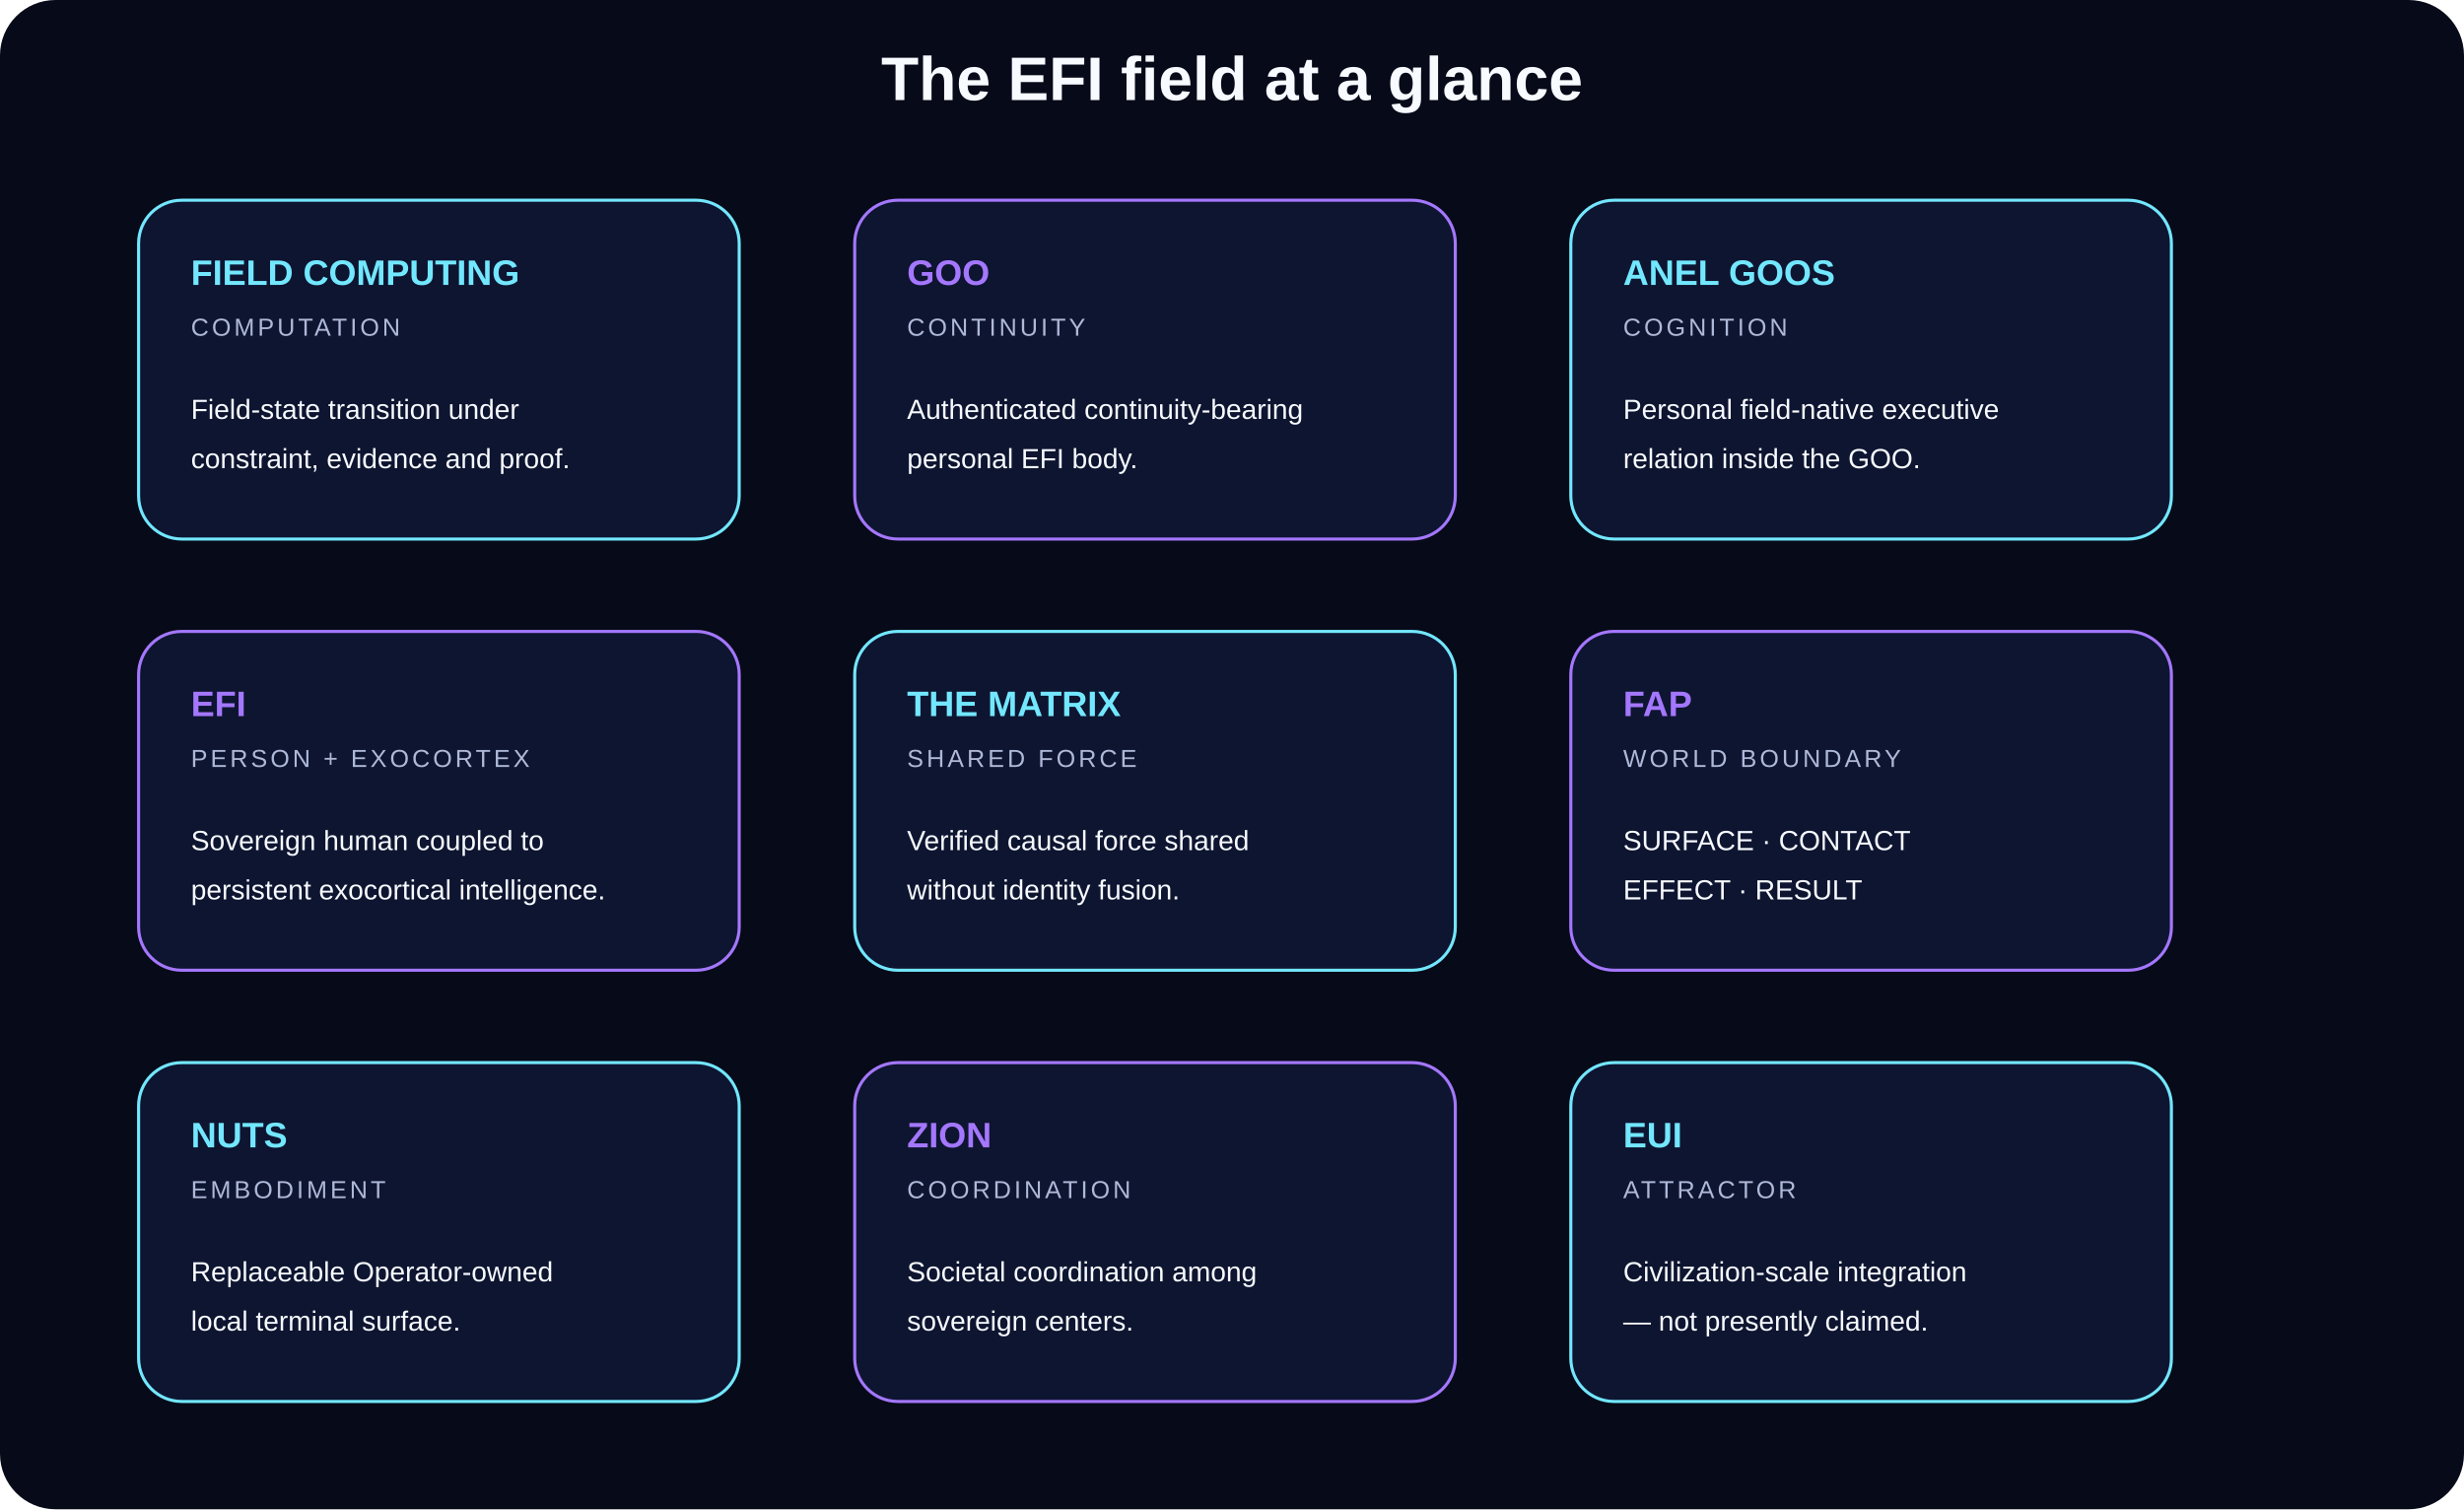
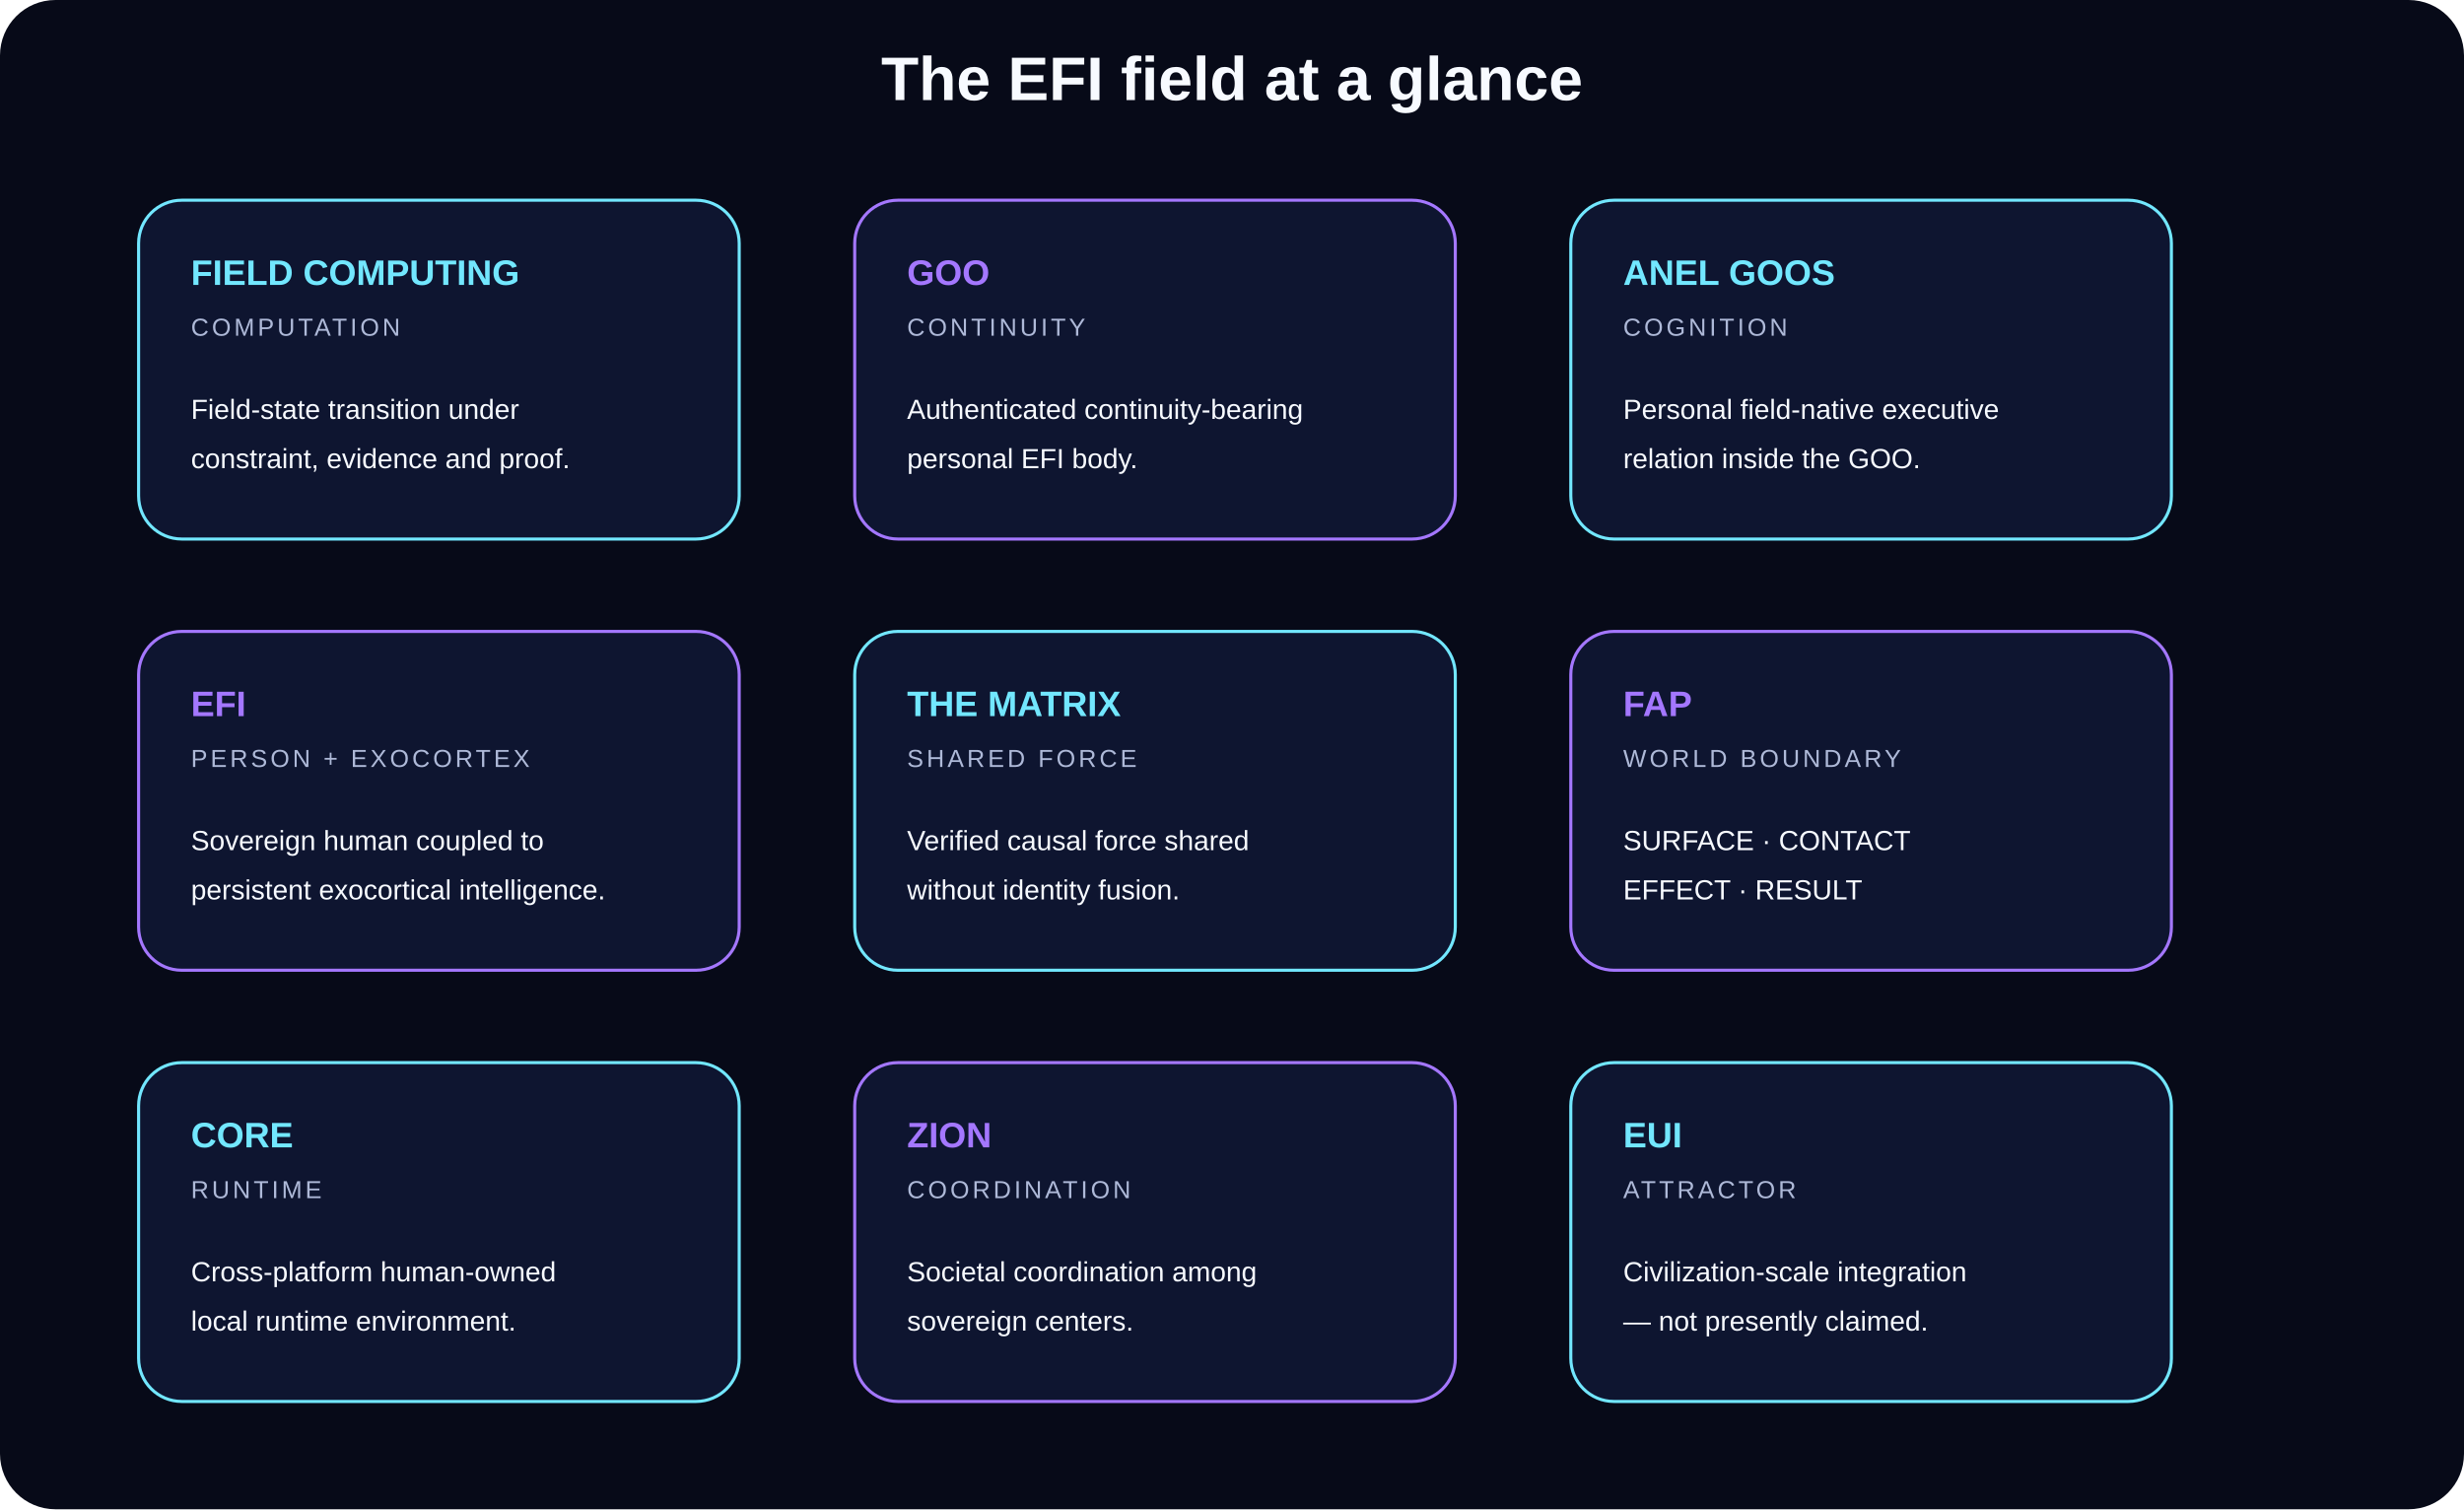
<svg xmlns="http://www.w3.org/2000/svg" width="1600" height="980" viewBox="0 0 1600 980" role="img" aria-labelledby="title desc">
  <defs>
    <linearGradient id="g" x1="0" y1="0" x2="1" y2="1">
      <stop stop-color="#72E7FF" />
      <stop offset="1" stop-color="#A477FF" />
    </linearGradient>
  </defs>
  <rect width="1600" height="980" rx="36" fill="#070A18" />
  <text x="800" y="65" text-anchor="middle" fill="#F7FAFF" font-family="Segoe UI,Arial,sans-serif" font-size="40" font-weight="750">The EFI field at a glance</text>
  <g font-family="Segoe UI,Arial,sans-serif">
    <rect x="90" y="130" width="390" height="220" rx="28" fill="#0E1530" stroke="#72E7FF" stroke-width="2" />
    <text x="124" y="185" fill="#72E7FF" font-size="23" font-weight="800">FIELD COMPUTING</text>
    <text x="124" y="218" fill="#AEB9D8" font-size="16" letter-spacing="2">COMPUTATION</text>
    <text x="124" y="272" fill="#F7FAFF" font-size="18">Field-state transition under</text>
    <text x="124" y="304" fill="#F7FAFF" font-size="18">constraint, evidence and proof.</text>
    <rect x="555" y="130" width="390" height="220" rx="28" fill="#0E1530" stroke="#A477FF" stroke-width="2" />
    <text x="589" y="185" fill="#A477FF" font-size="23" font-weight="800">GOO</text>
    <text x="589" y="218" fill="#AEB9D8" font-size="16" letter-spacing="2">CONTINUITY</text>
    <text x="589" y="272" fill="#F7FAFF" font-size="18">Authenticated continuity-bearing</text>
    <text x="589" y="304" fill="#F7FAFF" font-size="18">personal EFI body.</text>
    <rect x="1020" y="130" width="390" height="220" rx="28" fill="#0E1530" stroke="#72E7FF" stroke-width="2" />
    <text x="1054" y="185" fill="#72E7FF" font-size="23" font-weight="800">ANEL GOOS</text>
    <text x="1054" y="218" fill="#AEB9D8" font-size="16" letter-spacing="2">COGNITION</text>
    <text x="1054" y="272" fill="#F7FAFF" font-size="18">Personal field-native executive</text>
    <text x="1054" y="304" fill="#F7FAFF" font-size="18">relation inside the GOO.</text>
    <rect x="90" y="410" width="390" height="220" rx="28" fill="#0E1530" stroke="#A477FF" stroke-width="2" />
    <text x="124" y="465" fill="#A477FF" font-size="23" font-weight="800">EFI</text>
    <text x="124" y="498" fill="#AEB9D8" font-size="16" letter-spacing="2">PERSON + EXOCORTEX</text>
    <text x="124" y="552" fill="#F7FAFF" font-size="18">Sovereign human coupled to</text>
    <text x="124" y="584" fill="#F7FAFF" font-size="18">persistent exocortical intelligence.</text>
    <rect x="555" y="410" width="390" height="220" rx="28" fill="#0E1530" stroke="#72E7FF" stroke-width="2" />
    <text x="589" y="465" fill="#72E7FF" font-size="23" font-weight="800">THE MATRIX</text>
    <text x="589" y="498" fill="#AEB9D8" font-size="16" letter-spacing="2">SHARED FORCE</text>
    <text x="589" y="552" fill="#F7FAFF" font-size="18">Verified causal force shared</text>
    <text x="589" y="584" fill="#F7FAFF" font-size="18">without identity fusion.</text>
    <rect x="1020" y="410" width="390" height="220" rx="28" fill="#0E1530" stroke="#A477FF" stroke-width="2" />
    <text x="1054" y="465" fill="#A477FF" font-size="23" font-weight="800">FAP</text>
    <text x="1054" y="498" fill="#AEB9D8" font-size="16" letter-spacing="2">WORLD BOUNDARY</text>
    <text x="1054" y="552" fill="#F7FAFF" font-size="18">SURFACE · CONTACT</text>
    <text x="1054" y="584" fill="#F7FAFF" font-size="18">EFFECT · RESULT</text>
    <rect x="90" y="690" width="390" height="220" rx="28" fill="#0E1530" stroke="#72E7FF" stroke-width="2" />
-     <text x="124" y="745" fill="#72E7FF" font-size="23" font-weight="800">NUTS</text>
-     <text x="124" y="778" fill="#AEB9D8" font-size="16" letter-spacing="2">EMBODIMENT</text>
-     <text x="124" y="832" fill="#F7FAFF" font-size="18">Replaceable Operator-owned</text>
-     <text x="124" y="864" fill="#F7FAFF" font-size="18">local terminal surface.</text>
+     <text x="124" y="745" fill="#72E7FF" font-size="23" font-weight="800">CORE</text>
+     <text x="124" y="778" fill="#AEB9D8" font-size="16" letter-spacing="2">RUNTIME</text>
+     <text x="124" y="832" fill="#F7FAFF" font-size="18">Cross-platform human-owned</text>
+     <text x="124" y="864" fill="#F7FAFF" font-size="18">local runtime environment.</text>
    <rect x="555" y="690" width="390" height="220" rx="28" fill="#0E1530" stroke="#A477FF" stroke-width="2" />
    <text x="589" y="745" fill="#A477FF" font-size="23" font-weight="800">ZION</text>
    <text x="589" y="778" fill="#AEB9D8" font-size="16" letter-spacing="2">COORDINATION</text>
    <text x="589" y="832" fill="#F7FAFF" font-size="18">Societal coordination among</text>
    <text x="589" y="864" fill="#F7FAFF" font-size="18">sovereign centers.</text>
    <rect x="1020" y="690" width="390" height="220" rx="28" fill="#0E1530" stroke="#72E7FF" stroke-width="2" />
    <text x="1054" y="745" fill="#72E7FF" font-size="23" font-weight="800">EUI</text>
    <text x="1054" y="778" fill="#AEB9D8" font-size="16" letter-spacing="2">ATTRACTOR</text>
    <text x="1054" y="832" fill="#F7FAFF" font-size="18">Civilization-scale integration</text>
    <text x="1054" y="864" fill="#F7FAFF" font-size="18">— not presently claimed.</text>
  </g>
</svg>
